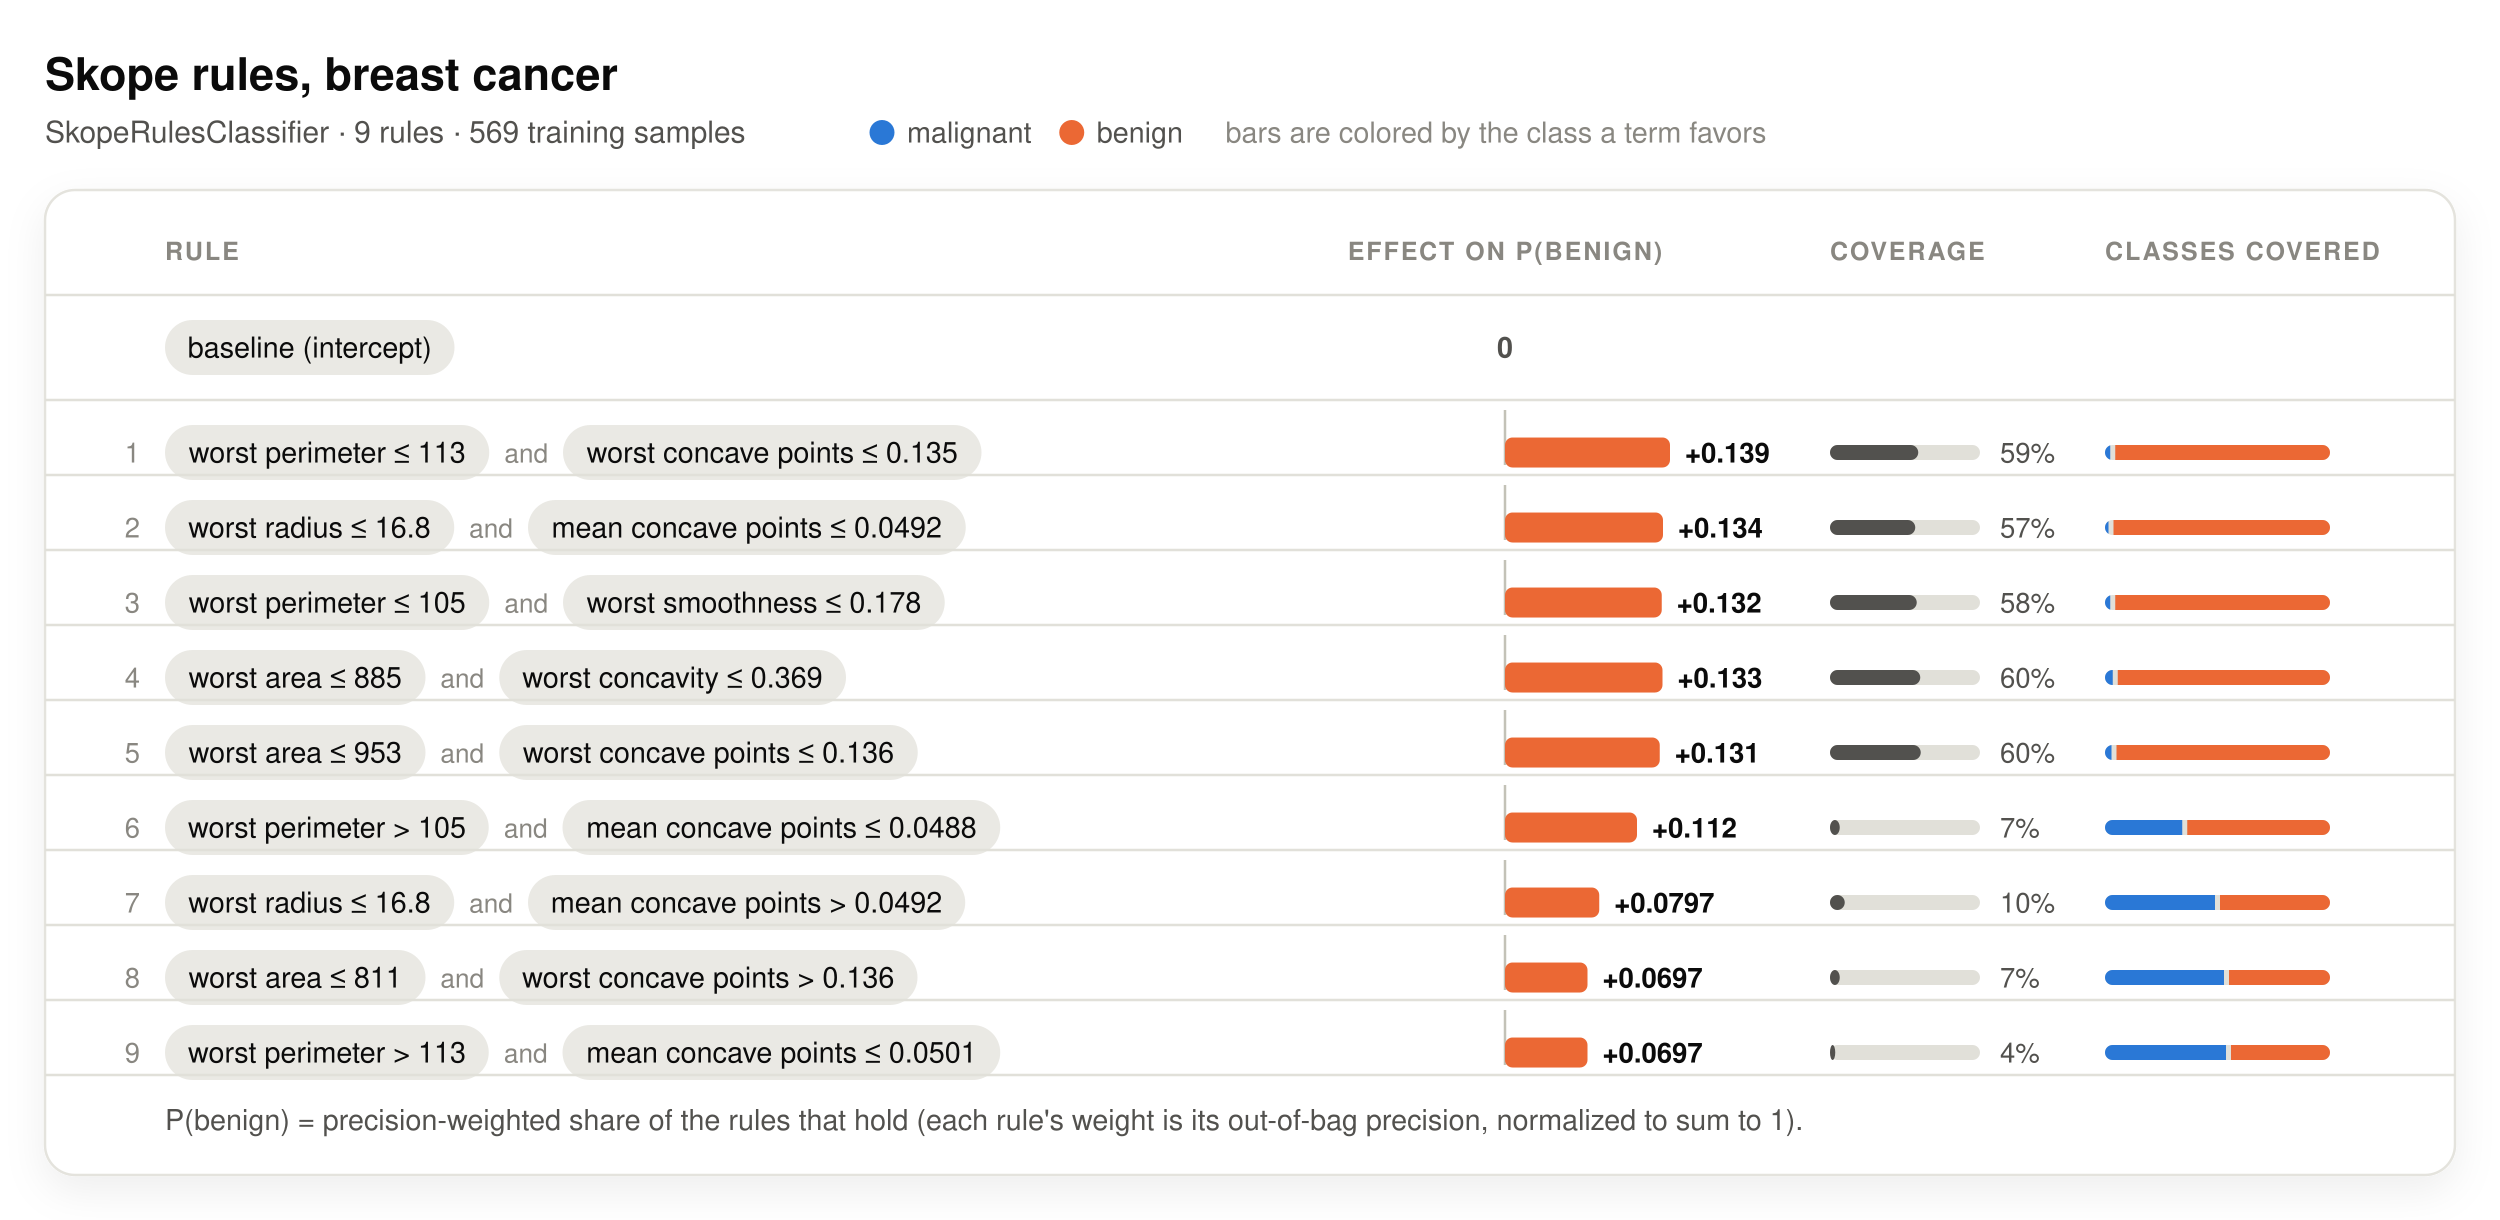
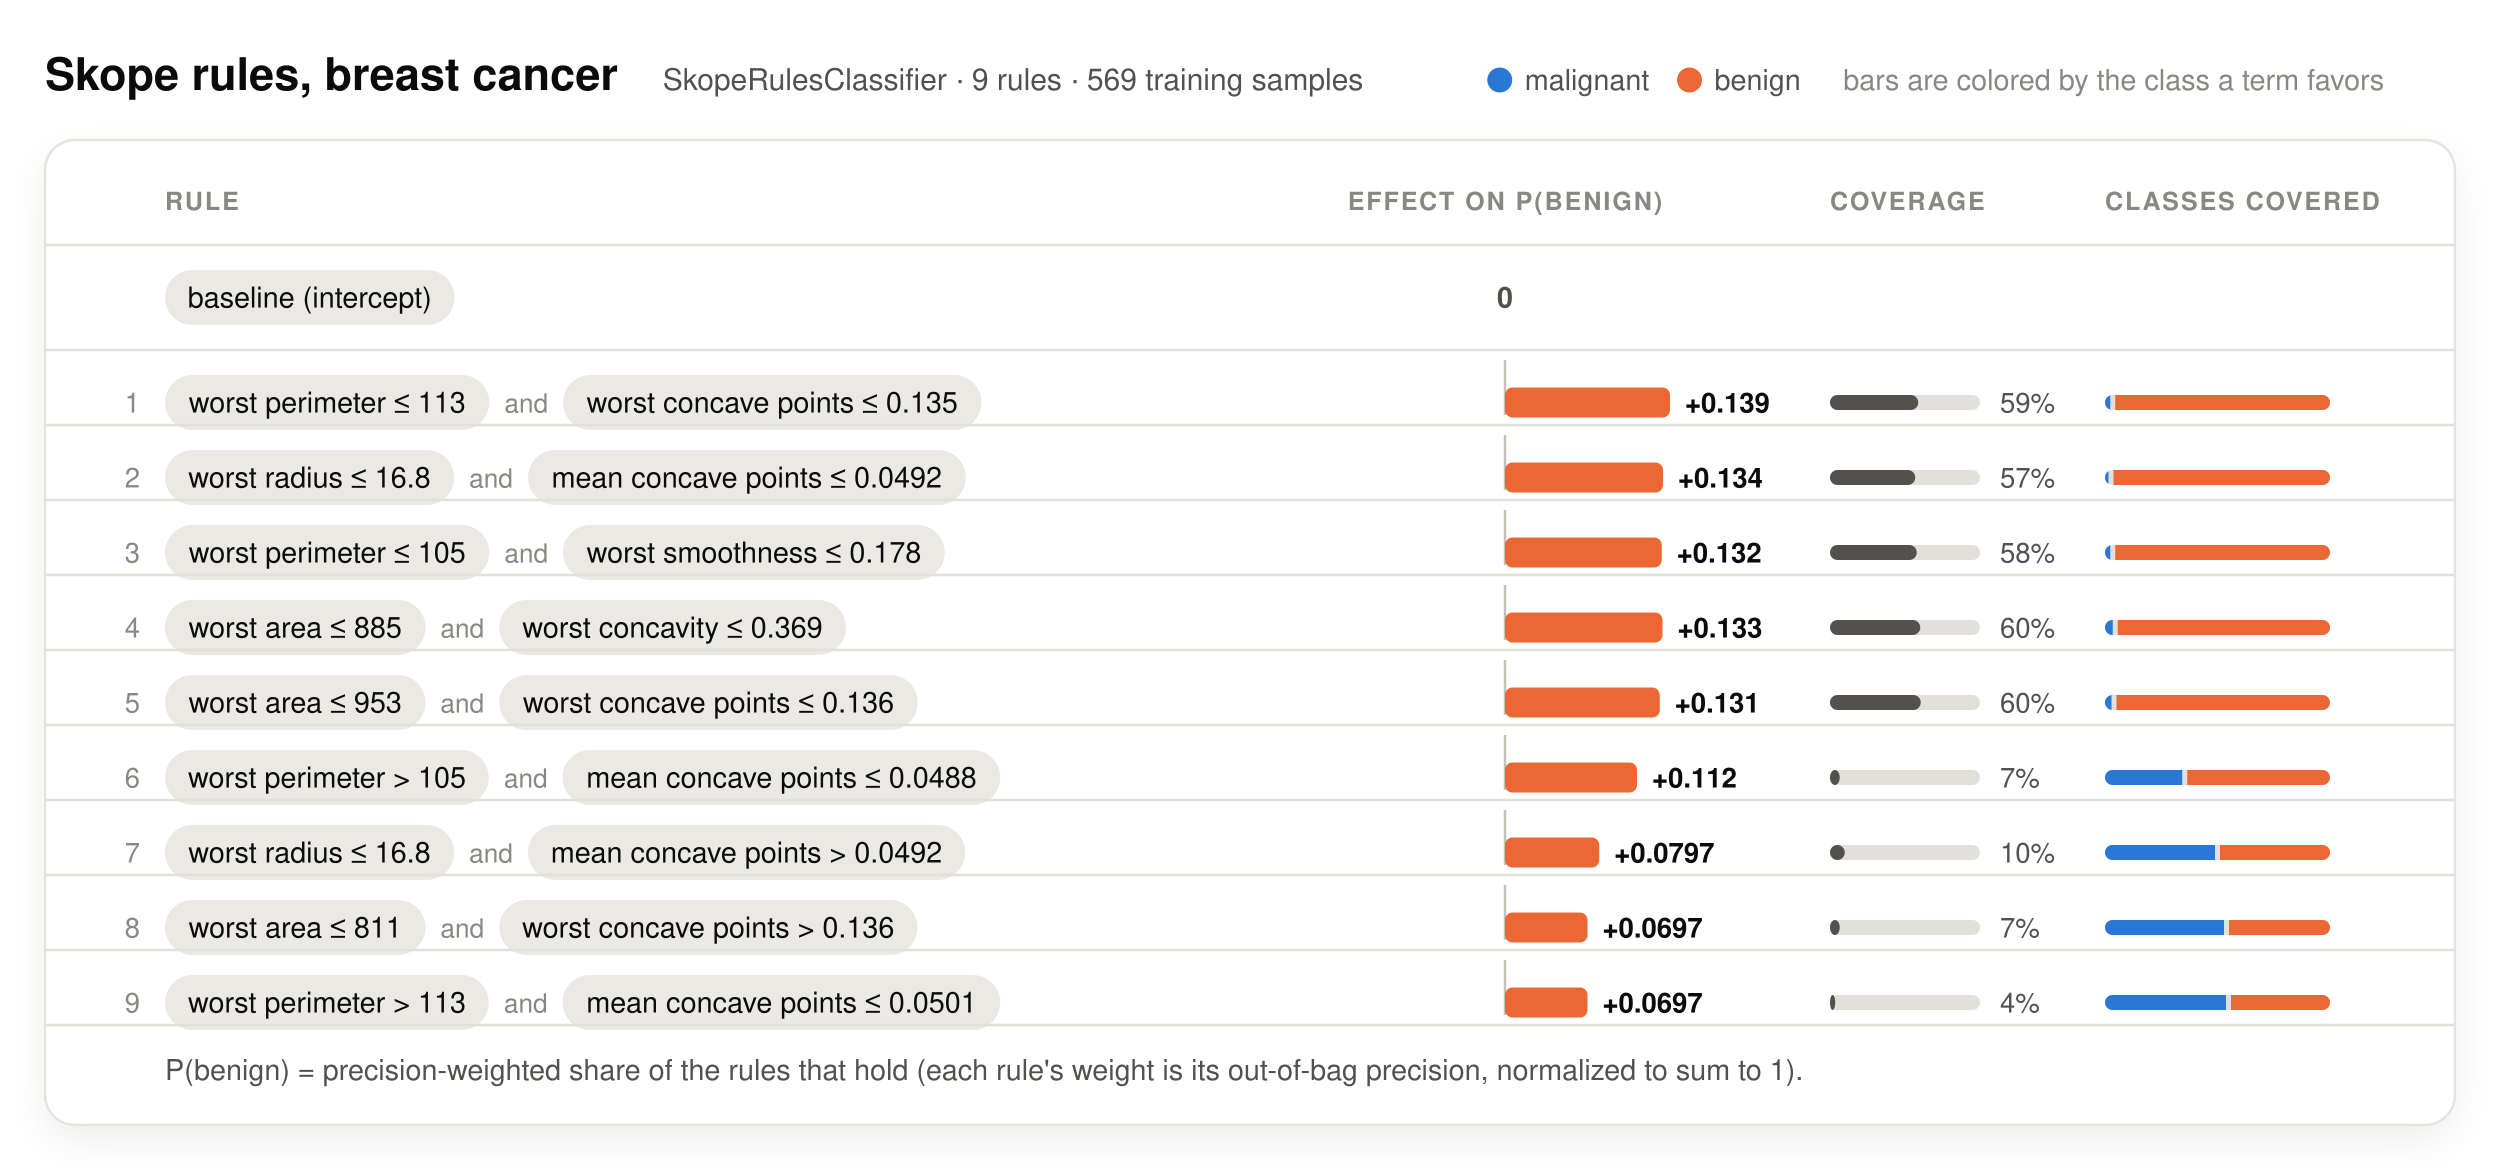
- <svg xmlns="http://www.w3.org/2000/svg" width="1000" height="488" viewBox="0 0 1000 488" role="img" aria-label="Skope rules, breast cancer" font-family="Helvetica, 'Helvetica Neue', Arial, 'Nimbus Sans', 'Liberation Sans', sans-serif">
+ <svg xmlns="http://www.w3.org/2000/svg" width="1000" height="468" viewBox="0 0 1000 468" role="img" aria-label="Skope rules, breast cancer" font-family="Helvetica, 'Helvetica Neue', Arial, 'Nimbus Sans', 'Liberation Sans', sans-serif">
  <defs>
    <filter id="dti56-sh" x="-20%" y="-20%" width="140%" height="160%">
      <feDropShadow dx="0" dy="1" stdDeviation="1" style="flood-color:#1a1a1a;flood-opacity:0.06" />
      <feDropShadow dx="0" dy="6" stdDeviation="8" style="flood-color:#1a1a1a;flood-opacity:0.07" />
    </filter>
  </defs>
  <rect width="100%" height="100%" style="fill:#ffffff" />
  <g transform="translate(18,18)">
    <text x="0" y="18" style="font-size:18px;font-weight:650;fill:#0b0b0b">Skope rules, breast cancer</text>
-     <text x="0" y="39" style="font-size:12px;font-weight:400;fill:#52514e">SkopeRulesClassifier  ·  9 rules  ·  569 training samples</text>
-     <circle cx="334.8" cy="35" r="5" style="fill:#2a78d6" />
-     <text x="344.8" y="39" style="font-size:11.5px;font-weight:400;fill:#52514e">malignant</text>
-     <circle cx="410.7" cy="35" r="5" style="fill:#eb6834" />
-     <text x="420.7" y="39" style="font-size:11.5px;font-weight:400;fill:#52514e">benign</text>
-     <text x="472.2" y="39" style="font-size:11.5px;font-weight:400;fill:#898781">bars are colored by the class a term favors</text>
+     <text x="247.1" y="18" style="font-size:12px;font-weight:400;fill:#52514e">SkopeRulesClassifier  ·  9 rules  ·  569 training samples</text>
+     <circle cx="581.9" cy="14" r="5" style="fill:#2a78d6" />
+     <text x="591.9" y="18" style="font-size:11.5px;font-weight:400;fill:#52514e">malignant</text>
+     <circle cx="657.8" cy="14" r="5" style="fill:#eb6834" />
+     <text x="667.8" y="18" style="font-size:11.5px;font-weight:400;fill:#52514e">benign</text>
+     <text x="719.3" y="18" style="font-size:11.5px;font-weight:400;fill:#898781">bars are colored by the class a term favors</text>
  </g>
-   <g transform="translate(18,76)">
+   <g transform="translate(18,56)">
    <rect x="0" y="0" width="964" height="394" rx="12" filter="url(#dti56-sh)" style="fill:#ffffff;stroke:#e4e3dd;stroke-width:1" />
    <text x="48" y="28" style="font-size:10px;font-weight:600;fill:#898781;letter-spacing:.08em">RULE</text>
    <text x="584" y="28" text-anchor="middle" style="font-size:10px;font-weight:600;fill:#898781;letter-spacing:.08em">EFFECT ON P(BENIGN)</text>
    <text x="714" y="28" style="font-size:10px;font-weight:600;fill:#898781;letter-spacing:.08em">COVERAGE</text>
    <text x="824" y="28" style="font-size:10px;font-weight:600;fill:#898781;letter-spacing:.08em">CLASSES COVERED</text>
    <line x1="0" x2="964" y1="42" y2="42" style="stroke:#e1e0d9;stroke-width:1" />
    <g class="chip" data-c="0">
      <rect x="48" y="52" width="115.8" height="22" rx="11" style="fill:#e1e0d9;fill-opacity:0.7" />
      <text x="105.9" y="67" text-anchor="middle" style="font-size:11.5px;font-weight:500;fill:#0b0b0b;font-variant-numeric:tabular-nums">baseline (intercept)</text>
    </g>
    <text x="584" y="67" text-anchor="middle" style="font-size:11.5px;font-weight:600;fill:#52514e;font-variant-numeric:tabular-nums">0</text>
    <g class="term rule" data-t="0" data-rank="1" data-y="84" data-h="30" transform="translate(0,84)" style="transform:translate(0px,84px)">
      <rect class="rowbg" x="0" y="0" width="964" height="30" style="fill:#f6f6f3;fill-opacity:0" />
      <line x1="0" x2="964" y1="0" y2="0" style="stroke:#e1e0d9;stroke-width:1" />
      <circle class="tag on" cx="16" cy="21" r="4" style="fill:#0b0b0b;display:none" />
      <circle class="tag near" cx="16" cy="21" r="3.5" style="fill:none;stroke:#0b0b0b;stroke-width:1.5;display:none" />
      <text x="38" y="25" text-anchor="end" style="font-size:11px;font-weight:500;fill:#898781;font-variant-numeric:tabular-nums">1</text>
      <g class="chip" data-c="0">
        <rect x="48" y="10" width="129.7" height="22" rx="11" style="fill:#e1e0d9;fill-opacity:0.7" />
        <text x="112.9" y="25" text-anchor="middle" style="font-size:11.5px;font-weight:500;fill:#0b0b0b;font-variant-numeric:tabular-nums">worst perimeter ≤ 113</text>
      </g>
      <text x="192.5" y="25" text-anchor="middle" style="font-size:10.5px;font-weight:400;fill:#898781">and</text>
      <g class="chip" data-c="1">
        <rect x="207.2" y="10" width="167.4" height="22" rx="11" style="fill:#e1e0d9;fill-opacity:0.7" />
        <text x="290.9" y="25" text-anchor="middle" style="font-size:11.5px;font-weight:500;fill:#0b0b0b;font-variant-numeric:tabular-nums">worst concave points ≤ 0.135</text>
      </g>
      <line x1="584" x2="584" y1="4" y2="26" style="stroke:#c3c2b7;stroke-width:1" />
      <rect x="584" y="15" width="66" height="12" rx="3" style="fill:#eb6834" />
      <text x="656" y="25" style="font-size:11px;font-weight:600;fill:#0b0b0b;font-variant-numeric:tabular-nums">+0.139</text>
      <rect x="714" y="18" width="60" height="6" rx="3" style="fill:#e1e0d9" />
      <rect x="714" y="18" width="35.3" height="6" rx="3" style="fill:#52514e" />
      <text x="782" y="25" style="font-size:11px;font-weight:400;fill:#52514e;font-variant-numeric:tabular-nums">59%</text>
      <clipPath id="dti56-m0">
        <rect x="824" y="18" width="90" height="6" rx="3" />
      </clipPath>
      <g clip-path="url(#dti56-m0)">
        <rect x="824" y="18" width="90" height="6" style="fill:#e1e0d9" />
        <rect x="824" y="18" width="2.1" height="6" style="fill:#2a78d6" />
        <rect x="828.1" y="18" width="85.9" height="6" style="fill:#eb6834" />
      </g>
    </g>
    <g class="term rule" data-t="1" data-rank="2" data-y="114" data-h="30" transform="translate(0,114)" style="transform:translate(0px,114px)">
      <rect class="rowbg" x="0" y="0" width="964" height="30" style="fill:#f6f6f3;fill-opacity:0" />
      <line x1="0" x2="964" y1="0" y2="0" style="stroke:#e1e0d9;stroke-width:1" />
      <circle class="tag on" cx="16" cy="21" r="4" style="fill:#0b0b0b;display:none" />
      <circle class="tag near" cx="16" cy="21" r="3.5" style="fill:none;stroke:#0b0b0b;stroke-width:1.5;display:none" />
      <text x="38" y="25" text-anchor="end" style="font-size:11px;font-weight:500;fill:#898781;font-variant-numeric:tabular-nums">2</text>
      <g class="chip" data-c="0">
        <rect x="48" y="10" width="115.7" height="22" rx="11" style="fill:#e1e0d9;fill-opacity:0.7" />
        <text x="105.8" y="25" text-anchor="middle" style="font-size:11.5px;font-weight:500;fill:#0b0b0b;font-variant-numeric:tabular-nums">worst radius ≤ 16.8</text>
      </g>
      <text x="178.4" y="25" text-anchor="middle" style="font-size:10.5px;font-weight:400;fill:#898781">and</text>
      <g class="chip" data-c="1">
        <rect x="193.2" y="10" width="175.1" height="22" rx="11" style="fill:#e1e0d9;fill-opacity:0.7" />
        <text x="280.7" y="25" text-anchor="middle" style="font-size:11.5px;font-weight:500;fill:#0b0b0b;font-variant-numeric:tabular-nums">mean concave points ≤ 0.0492</text>
      </g>
      <line x1="584" x2="584" y1="4" y2="26" style="stroke:#c3c2b7;stroke-width:1" />
      <rect x="584" y="15" width="63.2" height="12" rx="3" style="fill:#eb6834" />
      <text x="653.2" y="25" style="font-size:11px;font-weight:600;fill:#0b0b0b;font-variant-numeric:tabular-nums">+0.134</text>
      <rect x="714" y="18" width="60" height="6" rx="3" style="fill:#e1e0d9" />
      <rect x="714" y="18" width="34.1" height="6" rx="3" style="fill:#52514e" />
      <text x="782" y="25" style="font-size:11px;font-weight:400;fill:#52514e;font-variant-numeric:tabular-nums">57%</text>
      <clipPath id="dti56-m1">
        <rect x="824" y="18" width="90" height="6" rx="3" />
      </clipPath>
      <g clip-path="url(#dti56-m1)">
        <rect x="824" y="18" width="90" height="6" style="fill:#e1e0d9" />
        <rect x="824" y="18" width="1.4" height="6" style="fill:#2a78d6" />
        <rect x="827.4" y="18" width="86.6" height="6" style="fill:#eb6834" />
      </g>
    </g>
    <g class="term rule" data-t="4" data-rank="3" data-y="144" data-h="30" transform="translate(0,144)" style="transform:translate(0px,144px)">
      <rect class="rowbg" x="0" y="0" width="964" height="30" style="fill:#f6f6f3;fill-opacity:0" />
      <line x1="0" x2="964" y1="0" y2="0" style="stroke:#e1e0d9;stroke-width:1" />
      <circle class="tag on" cx="16" cy="21" r="4" style="fill:#0b0b0b;display:none" />
      <circle class="tag near" cx="16" cy="21" r="3.5" style="fill:none;stroke:#0b0b0b;stroke-width:1.5;display:none" />
      <text x="38" y="25" text-anchor="end" style="font-size:11px;font-weight:500;fill:#898781;font-variant-numeric:tabular-nums">3</text>
      <g class="chip" data-c="0">
        <rect x="48" y="10" width="129.7" height="22" rx="11" style="fill:#e1e0d9;fill-opacity:0.7" />
        <text x="112.9" y="25" text-anchor="middle" style="font-size:11.5px;font-weight:500;fill:#0b0b0b;font-variant-numeric:tabular-nums">worst perimeter ≤ 105</text>
      </g>
      <text x="192.5" y="25" text-anchor="middle" style="font-size:10.5px;font-weight:400;fill:#898781">and</text>
      <g class="chip" data-c="1">
        <rect x="207.2" y="10" width="152.7" height="22" rx="11" style="fill:#e1e0d9;fill-opacity:0.7" />
        <text x="283.6" y="25" text-anchor="middle" style="font-size:11.5px;font-weight:500;fill:#0b0b0b;font-variant-numeric:tabular-nums">worst smoothness ≤ 0.178</text>
      </g>
      <line x1="584" x2="584" y1="4" y2="26" style="stroke:#c3c2b7;stroke-width:1" />
      <rect x="584" y="15" width="62.7" height="12" rx="3" style="fill:#eb6834" />
      <text x="652.7" y="25" style="font-size:11px;font-weight:600;fill:#0b0b0b;font-variant-numeric:tabular-nums">+0.132</text>
      <rect x="714" y="18" width="60" height="6" rx="3" style="fill:#e1e0d9" />
      <rect x="714" y="18" width="34.7" height="6" rx="3" style="fill:#52514e" />
      <text x="782" y="25" style="font-size:11px;font-weight:400;fill:#52514e;font-variant-numeric:tabular-nums">58%</text>
      <clipPath id="dti56-m4">
        <rect x="824" y="18" width="90" height="6" rx="3" />
      </clipPath>
      <g clip-path="url(#dti56-m4)">
        <rect x="824" y="18" width="90" height="6" style="fill:#e1e0d9" />
        <rect x="824" y="18" width="2.1" height="6" style="fill:#2a78d6" />
        <rect x="828.1" y="18" width="85.9" height="6" style="fill:#eb6834" />
      </g>
    </g>
    <g class="term rule" data-t="3" data-rank="4" data-y="174" data-h="30" transform="translate(0,174)" style="transform:translate(0px,174px)">
      <rect class="rowbg" x="0" y="0" width="964" height="30" style="fill:#f6f6f3;fill-opacity:0" />
      <line x1="0" x2="964" y1="0" y2="0" style="stroke:#e1e0d9;stroke-width:1" />
      <circle class="tag on" cx="16" cy="21" r="4" style="fill:#0b0b0b;display:none" />
      <circle class="tag near" cx="16" cy="21" r="3.5" style="fill:none;stroke:#0b0b0b;stroke-width:1.5;display:none" />
      <text x="38" y="25" text-anchor="end" style="font-size:11px;font-weight:500;fill:#898781;font-variant-numeric:tabular-nums">4</text>
      <g class="chip" data-c="0">
        <rect x="48" y="10" width="104.2" height="22" rx="11" style="fill:#e1e0d9;fill-opacity:0.7" />
        <text x="100.1" y="25" text-anchor="middle" style="font-size:11.5px;font-weight:500;fill:#0b0b0b;font-variant-numeric:tabular-nums">worst area ≤ 885</text>
      </g>
      <text x="166.9" y="25" text-anchor="middle" style="font-size:10.5px;font-weight:400;fill:#898781">and</text>
      <g class="chip" data-c="1">
        <rect x="181.7" y="10" width="138.7" height="22" rx="11" style="fill:#e1e0d9;fill-opacity:0.7" />
        <text x="251" y="25" text-anchor="middle" style="font-size:11.5px;font-weight:500;fill:#0b0b0b;font-variant-numeric:tabular-nums">worst concavity ≤ 0.369</text>
      </g>
      <line x1="584" x2="584" y1="4" y2="26" style="stroke:#c3c2b7;stroke-width:1" />
      <rect x="584" y="15" width="63" height="12" rx="3" style="fill:#eb6834" />
      <text x="653" y="25" style="font-size:11px;font-weight:600;fill:#0b0b0b;font-variant-numeric:tabular-nums">+0.133</text>
      <rect x="714" y="18" width="60" height="6" rx="3" style="fill:#e1e0d9" />
      <rect x="714" y="18" width="36.1" height="6" rx="3" style="fill:#52514e" />
      <text x="782" y="25" style="font-size:11px;font-weight:400;fill:#52514e;font-variant-numeric:tabular-nums">60%</text>
      <clipPath id="dti56-m3">
        <rect x="824" y="18" width="90" height="6" rx="3" />
      </clipPath>
      <g clip-path="url(#dti56-m3)">
        <rect x="824" y="18" width="90" height="6" style="fill:#e1e0d9" />
        <rect x="824" y="18" width="3.1" height="6" style="fill:#2a78d6" />
        <rect x="829.1" y="18" width="84.9" height="6" style="fill:#eb6834" />
      </g>
    </g>
    <g class="term rule" data-t="2" data-rank="5" data-y="204" data-h="30" transform="translate(0,204)" style="transform:translate(0px,204px)">
      <rect class="rowbg" x="0" y="0" width="964" height="30" style="fill:#f6f6f3;fill-opacity:0" />
      <line x1="0" x2="964" y1="0" y2="0" style="stroke:#e1e0d9;stroke-width:1" />
      <circle class="tag on" cx="16" cy="21" r="4" style="fill:#0b0b0b;display:none" />
      <circle class="tag near" cx="16" cy="21" r="3.5" style="fill:none;stroke:#0b0b0b;stroke-width:1.5;display:none" />
      <text x="38" y="25" text-anchor="end" style="font-size:11px;font-weight:500;fill:#898781;font-variant-numeric:tabular-nums">5</text>
      <g class="chip" data-c="0">
        <rect x="48" y="10" width="104.2" height="22" rx="11" style="fill:#e1e0d9;fill-opacity:0.7" />
        <text x="100.1" y="25" text-anchor="middle" style="font-size:11.5px;font-weight:500;fill:#0b0b0b;font-variant-numeric:tabular-nums">worst area ≤ 953</text>
      </g>
      <text x="166.9" y="25" text-anchor="middle" style="font-size:10.5px;font-weight:400;fill:#898781">and</text>
      <g class="chip" data-c="1">
        <rect x="181.7" y="10" width="167.4" height="22" rx="11" style="fill:#e1e0d9;fill-opacity:0.7" />
        <text x="265.4" y="25" text-anchor="middle" style="font-size:11.5px;font-weight:500;fill:#0b0b0b;font-variant-numeric:tabular-nums">worst concave points ≤ 0.136</text>
      </g>
      <line x1="584" x2="584" y1="4" y2="26" style="stroke:#c3c2b7;stroke-width:1" />
      <rect x="584" y="15" width="61.9" height="12" rx="3" style="fill:#eb6834" />
      <text x="651.9" y="25" style="font-size:11px;font-weight:600;fill:#0b0b0b;font-variant-numeric:tabular-nums">+0.131</text>
      <rect x="714" y="18" width="60" height="6" rx="3" style="fill:#e1e0d9" />
      <rect x="714" y="18" width="36.3" height="6" rx="3" style="fill:#52514e" />
      <text x="782" y="25" style="font-size:11px;font-weight:400;fill:#52514e;font-variant-numeric:tabular-nums">60%</text>
      <clipPath id="dti56-m2">
        <rect x="824" y="18" width="90" height="6" rx="3" />
      </clipPath>
      <g clip-path="url(#dti56-m2)">
        <rect x="824" y="18" width="90" height="6" style="fill:#e1e0d9" />
        <rect x="824" y="18" width="2.6" height="6" style="fill:#2a78d6" />
        <rect x="828.6" y="18" width="85.4" height="6" style="fill:#eb6834" />
      </g>
    </g>
    <g class="term rule" data-t="5" data-rank="6" data-y="234" data-h="30" transform="translate(0,234)" style="transform:translate(0px,234px)">
      <rect class="rowbg" x="0" y="0" width="964" height="30" style="fill:#f6f6f3;fill-opacity:0" />
      <line x1="0" x2="964" y1="0" y2="0" style="stroke:#e1e0d9;stroke-width:1" />
      <circle class="tag on" cx="16" cy="21" r="4" style="fill:#0b0b0b;display:none" />
      <circle class="tag near" cx="16" cy="21" r="3.5" style="fill:none;stroke:#0b0b0b;stroke-width:1.5;display:none" />
      <text x="38" y="25" text-anchor="end" style="font-size:11px;font-weight:500;fill:#898781;font-variant-numeric:tabular-nums">6</text>
      <g class="chip" data-c="0">
        <rect x="48" y="10" width="129.5" height="22" rx="11" style="fill:#e1e0d9;fill-opacity:0.7" />
        <text x="112.8" y="25" text-anchor="middle" style="font-size:11.5px;font-weight:500;fill:#0b0b0b;font-variant-numeric:tabular-nums">worst perimeter &gt; 105</text>
      </g>
      <text x="192.3" y="25" text-anchor="middle" style="font-size:10.5px;font-weight:400;fill:#898781">and</text>
      <g class="chip" data-c="1">
        <rect x="207" y="10" width="175.1" height="22" rx="11" style="fill:#e1e0d9;fill-opacity:0.7" />
        <text x="294.6" y="25" text-anchor="middle" style="font-size:11.5px;font-weight:500;fill:#0b0b0b;font-variant-numeric:tabular-nums">mean concave points ≤ 0.0488</text>
      </g>
      <line x1="584" x2="584" y1="4" y2="26" style="stroke:#c3c2b7;stroke-width:1" />
      <rect x="584" y="15" width="52.8" height="12" rx="3" style="fill:#eb6834" />
      <text x="642.8" y="25" style="font-size:11px;font-weight:600;fill:#0b0b0b;font-variant-numeric:tabular-nums">+0.112</text>
      <rect x="714" y="18" width="60" height="6" rx="3" style="fill:#e1e0d9" />
      <rect x="714" y="18" width="3.9" height="6" rx="3" style="fill:#52514e" />
      <text x="782" y="25" style="font-size:11px;font-weight:400;fill:#52514e;font-variant-numeric:tabular-nums">7%</text>
      <clipPath id="dti56-m5">
        <rect x="824" y="18" width="90" height="6" rx="3" />
      </clipPath>
      <g clip-path="url(#dti56-m5)">
        <rect x="824" y="18" width="90" height="6" style="fill:#e1e0d9" />
        <rect x="824" y="18" width="30.9" height="6" style="fill:#2a78d6" />
        <rect x="856.9" y="18" width="57.1" height="6" style="fill:#eb6834" />
      </g>
    </g>
    <g class="term rule" data-t="6" data-rank="7" data-y="264" data-h="30" transform="translate(0,264)" style="transform:translate(0px,264px)">
      <rect class="rowbg" x="0" y="0" width="964" height="30" style="fill:#f6f6f3;fill-opacity:0" />
      <line x1="0" x2="964" y1="0" y2="0" style="stroke:#e1e0d9;stroke-width:1" />
      <circle class="tag on" cx="16" cy="21" r="4" style="fill:#0b0b0b;display:none" />
      <circle class="tag near" cx="16" cy="21" r="3.5" style="fill:none;stroke:#0b0b0b;stroke-width:1.5;display:none" />
      <text x="38" y="25" text-anchor="end" style="font-size:11px;font-weight:500;fill:#898781;font-variant-numeric:tabular-nums">7</text>
      <g class="chip" data-c="0">
        <rect x="48" y="10" width="115.7" height="22" rx="11" style="fill:#e1e0d9;fill-opacity:0.7" />
        <text x="105.8" y="25" text-anchor="middle" style="font-size:11.5px;font-weight:500;fill:#0b0b0b;font-variant-numeric:tabular-nums">worst radius ≤ 16.8</text>
      </g>
      <text x="178.4" y="25" text-anchor="middle" style="font-size:10.5px;font-weight:400;fill:#898781">and</text>
      <g class="chip" data-c="1">
        <rect x="193.2" y="10" width="174.9" height="22" rx="11" style="fill:#e1e0d9;fill-opacity:0.7" />
        <text x="280.6" y="25" text-anchor="middle" style="font-size:11.5px;font-weight:500;fill:#0b0b0b;font-variant-numeric:tabular-nums">mean concave points &gt; 0.0492</text>
      </g>
      <line x1="584" x2="584" y1="4" y2="26" style="stroke:#c3c2b7;stroke-width:1" />
      <rect x="584" y="15" width="37.7" height="12" rx="3" style="fill:#eb6834" />
      <text x="627.7" y="25" style="font-size:11px;font-weight:600;fill:#0b0b0b;font-variant-numeric:tabular-nums">+0.0797</text>
      <rect x="714" y="18" width="60" height="6" rx="3" style="fill:#e1e0d9" />
      <rect x="714" y="18" width="5.9" height="6" rx="3" style="fill:#52514e" />
      <text x="782" y="25" style="font-size:11px;font-weight:400;fill:#52514e;font-variant-numeric:tabular-nums">10%</text>
      <clipPath id="dti56-m6">
        <rect x="824" y="18" width="90" height="6" rx="3" />
      </clipPath>
      <g clip-path="url(#dti56-m6)">
        <rect x="824" y="18" width="90" height="6" style="fill:#e1e0d9" />
        <rect x="824" y="18" width="44" height="6" style="fill:#2a78d6" />
        <rect x="870" y="18" width="44" height="6" style="fill:#eb6834" />
      </g>
    </g>
    <g class="term rule" data-t="7" data-rank="8" data-y="294" data-h="30" transform="translate(0,294)" style="transform:translate(0px,294px)">
      <rect class="rowbg" x="0" y="0" width="964" height="30" style="fill:#f6f6f3;fill-opacity:0" />
      <line x1="0" x2="964" y1="0" y2="0" style="stroke:#e1e0d9;stroke-width:1" />
      <circle class="tag on" cx="16" cy="21" r="4" style="fill:#0b0b0b;display:none" />
      <circle class="tag near" cx="16" cy="21" r="3.5" style="fill:none;stroke:#0b0b0b;stroke-width:1.5;display:none" />
      <text x="38" y="25" text-anchor="end" style="font-size:11px;font-weight:500;fill:#898781;font-variant-numeric:tabular-nums">8</text>
      <g class="chip" data-c="0">
        <rect x="48" y="10" width="104.2" height="22" rx="11" style="fill:#e1e0d9;fill-opacity:0.7" />
        <text x="100.1" y="25" text-anchor="middle" style="font-size:11.5px;font-weight:500;fill:#0b0b0b;font-variant-numeric:tabular-nums">worst area ≤ 811</text>
      </g>
      <text x="166.9" y="25" text-anchor="middle" style="font-size:10.5px;font-weight:400;fill:#898781">and</text>
      <g class="chip" data-c="1">
        <rect x="181.7" y="10" width="167.3" height="22" rx="11" style="fill:#e1e0d9;fill-opacity:0.7" />
        <text x="265.3" y="25" text-anchor="middle" style="font-size:11.5px;font-weight:500;fill:#0b0b0b;font-variant-numeric:tabular-nums">worst concave points &gt; 0.136</text>
      </g>
      <line x1="584" x2="584" y1="4" y2="26" style="stroke:#c3c2b7;stroke-width:1" />
      <rect x="584" y="15" width="33" height="12" rx="3" style="fill:#eb6834" />
      <text x="623" y="25" style="font-size:11px;font-weight:600;fill:#0b0b0b;font-variant-numeric:tabular-nums">+0.0697</text>
      <rect x="714" y="18" width="60" height="6" rx="3" style="fill:#e1e0d9" />
      <rect x="714" y="18" width="3.9" height="6" rx="3" style="fill:#52514e" />
      <text x="782" y="25" style="font-size:11px;font-weight:400;fill:#52514e;font-variant-numeric:tabular-nums">7%</text>
      <clipPath id="dti56-m7">
        <rect x="824" y="18" width="90" height="6" rx="3" />
      </clipPath>
      <g clip-path="url(#dti56-m7)">
        <rect x="824" y="18" width="90" height="6" style="fill:#e1e0d9" />
        <rect x="824" y="18" width="47.6" height="6" style="fill:#2a78d6" />
        <rect x="873.6" y="18" width="40.4" height="6" style="fill:#eb6834" />
      </g>
    </g>
    <g class="term rule" data-t="8" data-rank="9" data-y="324" data-h="30" transform="translate(0,324)" style="transform:translate(0px,324px)">
      <rect class="rowbg" x="0" y="0" width="964" height="30" style="fill:#f6f6f3;fill-opacity:0" />
      <line x1="0" x2="964" y1="0" y2="0" style="stroke:#e1e0d9;stroke-width:1" />
      <circle class="tag on" cx="16" cy="21" r="4" style="fill:#0b0b0b;display:none" />
      <circle class="tag near" cx="16" cy="21" r="3.5" style="fill:none;stroke:#0b0b0b;stroke-width:1.5;display:none" />
      <text x="38" y="25" text-anchor="end" style="font-size:11px;font-weight:500;fill:#898781;font-variant-numeric:tabular-nums">9</text>
      <g class="chip" data-c="0">
        <rect x="48" y="10" width="129.5" height="22" rx="11" style="fill:#e1e0d9;fill-opacity:0.7" />
        <text x="112.8" y="25" text-anchor="middle" style="font-size:11.5px;font-weight:500;fill:#0b0b0b;font-variant-numeric:tabular-nums">worst perimeter &gt; 113</text>
      </g>
      <text x="192.3" y="25" text-anchor="middle" style="font-size:10.5px;font-weight:400;fill:#898781">and</text>
      <g class="chip" data-c="1">
        <rect x="207" y="10" width="175.1" height="22" rx="11" style="fill:#e1e0d9;fill-opacity:0.7" />
        <text x="294.6" y="25" text-anchor="middle" style="font-size:11.5px;font-weight:500;fill:#0b0b0b;font-variant-numeric:tabular-nums">mean concave points ≤ 0.0501</text>
      </g>
      <line x1="584" x2="584" y1="4" y2="26" style="stroke:#c3c2b7;stroke-width:1" />
      <rect x="584" y="15" width="33" height="12" rx="3" style="fill:#eb6834" />
      <text x="623" y="25" style="font-size:11px;font-weight:600;fill:#0b0b0b;font-variant-numeric:tabular-nums">+0.0697</text>
      <rect x="714" y="18" width="60" height="6" rx="3" style="fill:#e1e0d9" />
      <rect x="714" y="18" width="2.1" height="6" rx="3" style="fill:#52514e" />
      <text x="782" y="25" style="font-size:11px;font-weight:400;fill:#52514e;font-variant-numeric:tabular-nums">4%</text>
      <clipPath id="dti56-m8">
        <rect x="824" y="18" width="90" height="6" rx="3" />
      </clipPath>
      <g clip-path="url(#dti56-m8)">
        <rect x="824" y="18" width="90" height="6" style="fill:#e1e0d9" />
        <rect x="824" y="18" width="48.4" height="6" style="fill:#2a78d6" />
        <rect x="874.4" y="18" width="39.6" height="6" style="fill:#eb6834" />
      </g>
    </g>
    <line x1="0" x2="964" y1="354" y2="354" style="stroke:#e1e0d9;stroke-width:1" />
    <text x="48" y="376" style="font-size:11.5px;font-weight:400;fill:#52514e">P(benign) = precision-weighted share of the rules that hold (each rule's weight is its out-of-bag precision, normalized to sum to 1).</text>
  </g>
</svg>
